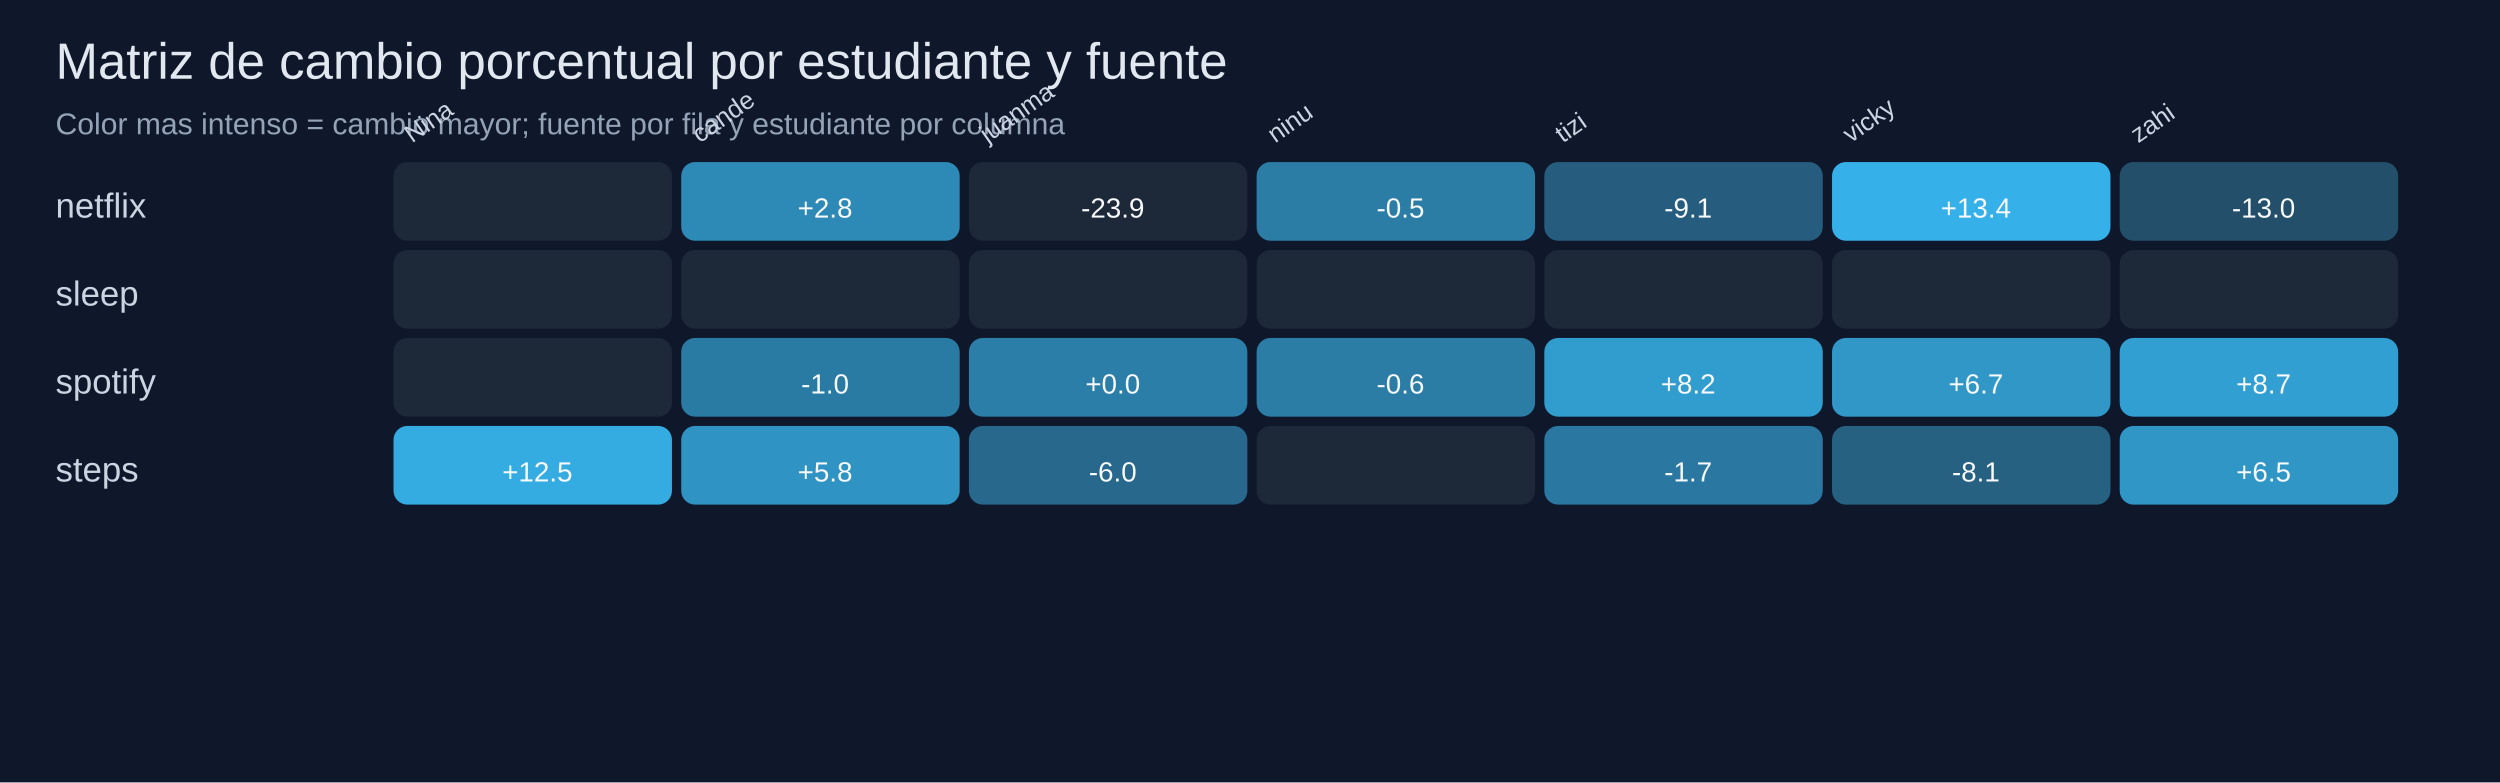
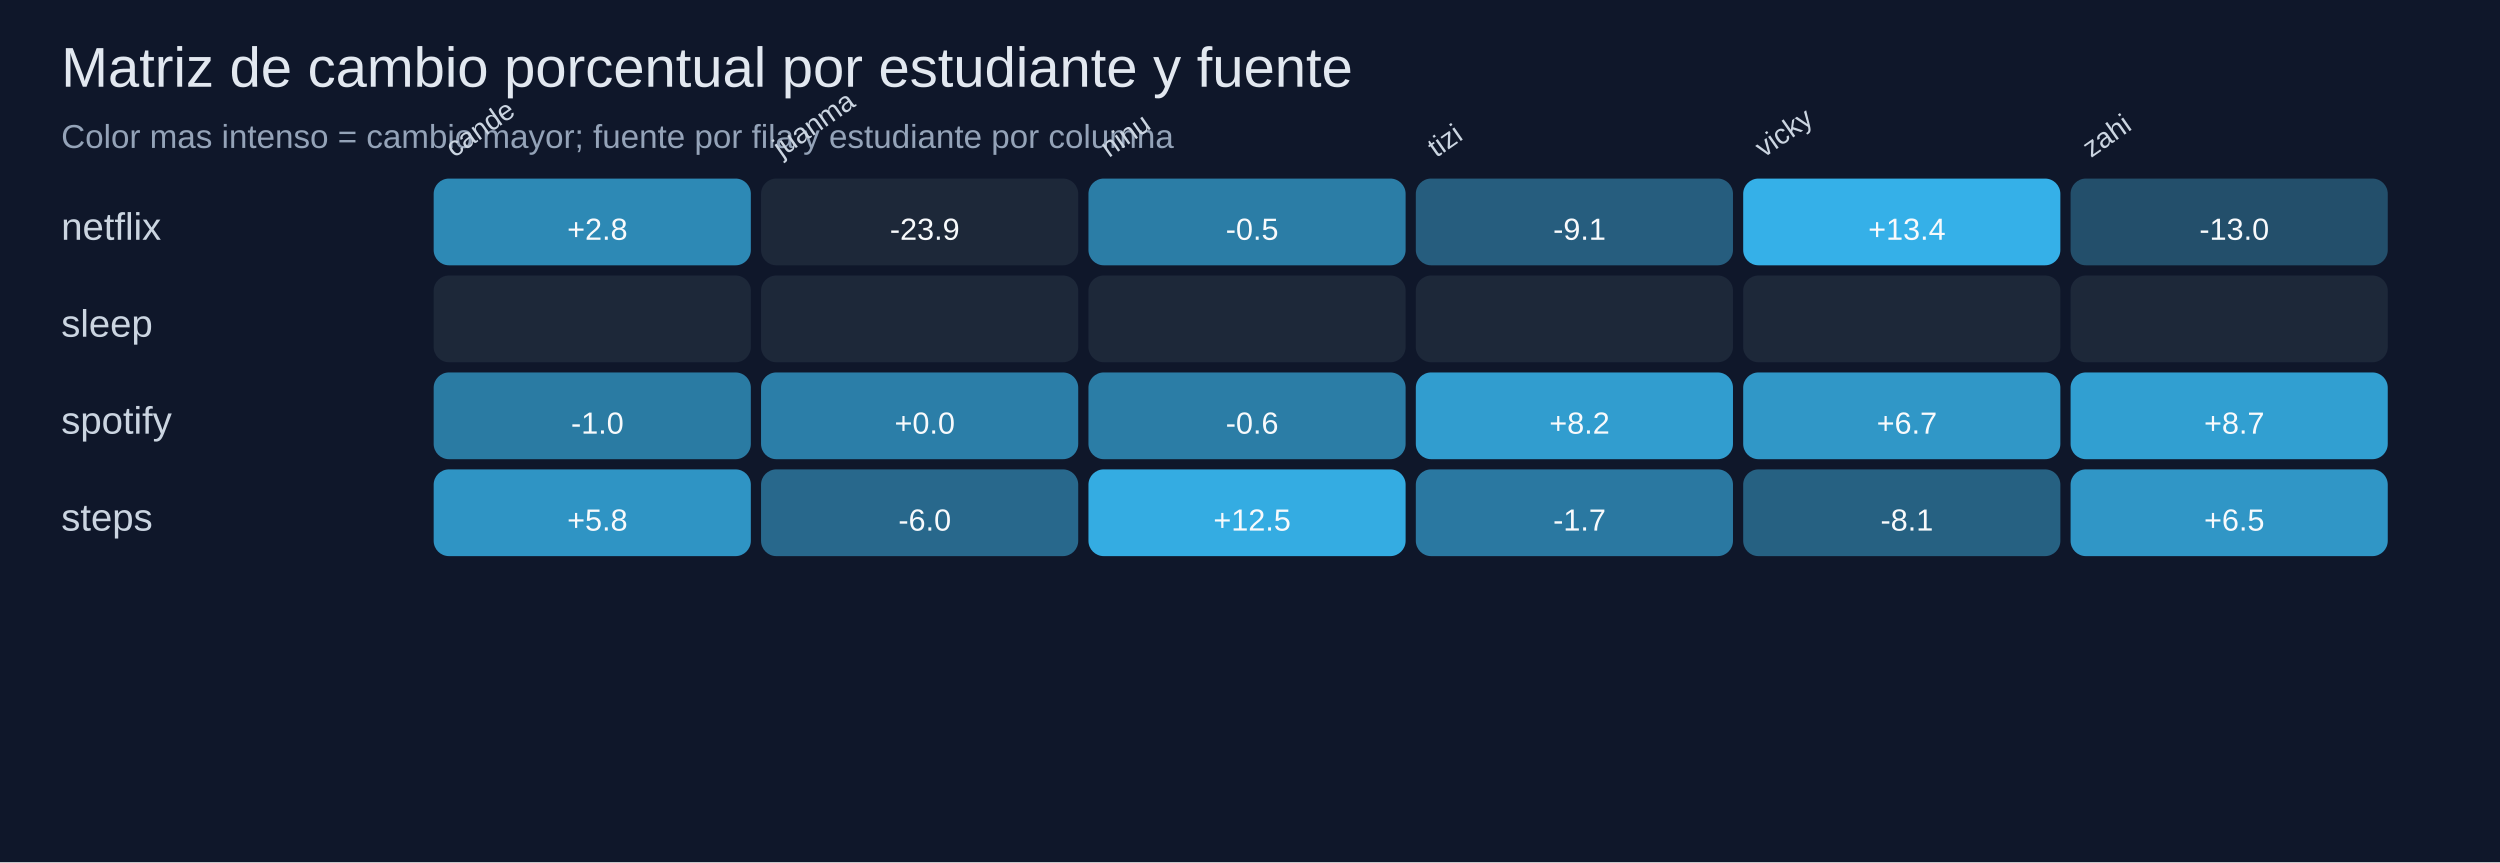
- <svg xmlns="http://www.w3.org/2000/svg" width="1080" height="338" viewBox="0 0 1080 338">
+ <svg xmlns="http://www.w3.org/2000/svg" width="980" height="338" viewBox="0 0 980 338">
  <rect width="100%" height="100%" fill="#0f172a" />
  <text x="24" y="34" fill="#e2e8f0" font-size="22" font-family="Arial, sans-serif">Matriz de cambio porcentual por estudiante y fuente</text>
  <text x="24" y="58" fill="#94a3b8" font-size="13" font-family="Arial, sans-serif">Color mas intenso = cambio mayor; fuente por fila y estudiante por columna</text>
-   <text x="178.00" y="62" fill="#cbd5e1" font-size="11" font-family="Arial, sans-serif" transform="rotate(-35 178.00,62)">Nina</text>
-   <text x="302.29" y="62" fill="#cbd5e1" font-size="11" font-family="Arial, sans-serif" transform="rotate(-35 302.29,62)">cande</text>
-   <text x="426.57" y="62" fill="#cbd5e1" font-size="11" font-family="Arial, sans-serif" transform="rotate(-35 426.57,62)">juanma</text>
-   <text x="550.86" y="62" fill="#cbd5e1" font-size="11" font-family="Arial, sans-serif" transform="rotate(-35 550.86,62)">ninu</text>
-   <text x="675.14" y="62" fill="#cbd5e1" font-size="11" font-family="Arial, sans-serif" transform="rotate(-35 675.14,62)">tizi</text>
-   <text x="799.43" y="62" fill="#cbd5e1" font-size="11" font-family="Arial, sans-serif" transform="rotate(-35 799.43,62)">vicky</text>
-   <text x="923.71" y="62" fill="#cbd5e1" font-size="11" font-family="Arial, sans-serif" transform="rotate(-35 923.71,62)">zahi</text>
+   <text x="178.00" y="62" fill="#cbd5e1" font-size="11" font-family="Arial, sans-serif" transform="rotate(-35 178.00,62)">cande</text>
+   <text x="306.33" y="62" fill="#cbd5e1" font-size="11" font-family="Arial, sans-serif" transform="rotate(-35 306.33,62)">juanma</text>
+   <text x="434.67" y="62" fill="#cbd5e1" font-size="11" font-family="Arial, sans-serif" transform="rotate(-35 434.67,62)">ninu</text>
+   <text x="563.00" y="62" fill="#cbd5e1" font-size="11" font-family="Arial, sans-serif" transform="rotate(-35 563.00,62)">tizi</text>
+   <text x="691.33" y="62" fill="#cbd5e1" font-size="11" font-family="Arial, sans-serif" transform="rotate(-35 691.33,62)">vicky</text>
+   <text x="819.67" y="62" fill="#cbd5e1" font-size="11" font-family="Arial, sans-serif" transform="rotate(-35 819.67,62)">zahi</text>
  <text x="24" y="94" fill="#cbd5e1" font-size="15" font-family="Arial, sans-serif">netflix</text>
-   <rect x="170.00" y="70.00" width="120.29" height="34" rx="6" fill="#1e293b" opacity="0.92" />
-   <rect x="294.29" y="70.00" width="120.29" height="34" rx="6" fill="rgb(48,146,193)" opacity="0.92" />
-   <text x="356.43" y="94" text-anchor="middle" fill="#f8fafc" font-size="12" font-family="Arial, sans-serif">+2.8</text>
-   <rect x="418.57" y="70.00" width="120.29" height="34" rx="6" fill="rgb(30,41,59)" opacity="0.92" />
-   <text x="480.71" y="94" text-anchor="middle" fill="#f8fafc" font-size="12" font-family="Arial, sans-serif">-23.9</text>
-   <rect x="542.86" y="70.00" width="120.29" height="34" rx="6" fill="rgb(46,133,177)" opacity="0.92" />
-   <text x="605.00" y="94" text-anchor="middle" fill="#f8fafc" font-size="12" font-family="Arial, sans-serif">-0.5</text>
-   <rect x="667.14" y="70.00" width="120.29" height="34" rx="6" fill="rgb(40,99,133)" opacity="0.92" />
-   <text x="729.29" y="94" text-anchor="middle" fill="#f8fafc" font-size="12" font-family="Arial, sans-serif">-9.1</text>
-   <rect x="791.43" y="70.00" width="120.29" height="34" rx="6" fill="rgb(56,189,248)" opacity="0.92" />
-   <text x="853.57" y="94" text-anchor="middle" fill="#f8fafc" font-size="12" font-family="Arial, sans-serif">+13.4</text>
-   <rect x="915.71" y="70.00" width="120.29" height="34" rx="6" fill="rgb(37,84,113)" opacity="0.92" />
-   <text x="977.86" y="94" text-anchor="middle" fill="#f8fafc" font-size="12" font-family="Arial, sans-serif">-13.0</text>
+   <rect x="170.00" y="70.00" width="124.33" height="34" rx="6" fill="rgb(48,146,193)" opacity="0.92" />
+   <text x="234.17" y="94" text-anchor="middle" fill="#f8fafc" font-size="12" font-family="Arial, sans-serif">+2.8</text>
+   <rect x="298.33" y="70.00" width="124.33" height="34" rx="6" fill="rgb(30,41,59)" opacity="0.92" />
+   <text x="362.50" y="94" text-anchor="middle" fill="#f8fafc" font-size="12" font-family="Arial, sans-serif">-23.9</text>
+   <rect x="426.67" y="70.00" width="124.33" height="34" rx="6" fill="rgb(46,133,177)" opacity="0.92" />
+   <text x="490.83" y="94" text-anchor="middle" fill="#f8fafc" font-size="12" font-family="Arial, sans-serif">-0.5</text>
+   <rect x="555.00" y="70.00" width="124.33" height="34" rx="6" fill="rgb(40,99,133)" opacity="0.92" />
+   <text x="619.17" y="94" text-anchor="middle" fill="#f8fafc" font-size="12" font-family="Arial, sans-serif">-9.1</text>
+   <rect x="683.33" y="70.00" width="124.33" height="34" rx="6" fill="rgb(56,189,248)" opacity="0.92" />
+   <text x="747.50" y="94" text-anchor="middle" fill="#f8fafc" font-size="12" font-family="Arial, sans-serif">+13.4</text>
+   <rect x="811.67" y="70.00" width="124.33" height="34" rx="6" fill="rgb(37,84,113)" opacity="0.92" />
+   <text x="875.83" y="94" text-anchor="middle" fill="#f8fafc" font-size="12" font-family="Arial, sans-serif">-13.0</text>
  <text x="24" y="132" fill="#cbd5e1" font-size="15" font-family="Arial, sans-serif">sleep</text>
-   <rect x="170.00" y="108.00" width="120.29" height="34" rx="6" fill="#1e293b" opacity="0.92" />
-   <rect x="294.29" y="108.00" width="120.29" height="34" rx="6" fill="#1e293b" opacity="0.92" />
-   <rect x="418.57" y="108.00" width="120.29" height="34" rx="6" fill="#1e293b" opacity="0.92" />
-   <rect x="542.86" y="108.00" width="120.29" height="34" rx="6" fill="#1e293b" opacity="0.92" />
-   <rect x="667.14" y="108.00" width="120.29" height="34" rx="6" fill="#1e293b" opacity="0.92" />
-   <rect x="791.43" y="108.00" width="120.29" height="34" rx="6" fill="#1e293b" opacity="0.92" />
-   <rect x="915.71" y="108.00" width="120.29" height="34" rx="6" fill="#1e293b" opacity="0.92" />
+   <rect x="170.00" y="108.00" width="124.33" height="34" rx="6" fill="#1e293b" opacity="0.92" />
+   <rect x="298.33" y="108.00" width="124.33" height="34" rx="6" fill="#1e293b" opacity="0.92" />
+   <rect x="426.67" y="108.00" width="124.33" height="34" rx="6" fill="#1e293b" opacity="0.92" />
+   <rect x="555.00" y="108.00" width="124.33" height="34" rx="6" fill="#1e293b" opacity="0.92" />
+   <rect x="683.33" y="108.00" width="124.33" height="34" rx="6" fill="#1e293b" opacity="0.92" />
+   <rect x="811.67" y="108.00" width="124.33" height="34" rx="6" fill="#1e293b" opacity="0.92" />
  <text x="24" y="170" fill="#cbd5e1" font-size="15" font-family="Arial, sans-serif">spotify</text>
-   <rect x="170.00" y="146.00" width="120.29" height="34" rx="6" fill="#1e293b" opacity="0.92" />
-   <rect x="294.29" y="146.00" width="120.29" height="34" rx="6" fill="rgb(45,131,174)" opacity="0.92" />
-   <text x="356.43" y="170" text-anchor="middle" fill="#f8fafc" font-size="12" font-family="Arial, sans-serif">-1.0</text>
-   <rect x="418.57" y="146.00" width="120.29" height="34" rx="6" fill="rgb(46,135,179)" opacity="0.92" />
-   <text x="480.71" y="170" text-anchor="middle" fill="#f8fafc" font-size="12" font-family="Arial, sans-serif">+0.0</text>
-   <rect x="542.86" y="146.00" width="120.29" height="34" rx="6" fill="rgb(46,133,177)" opacity="0.92" />
-   <text x="605.00" y="170" text-anchor="middle" fill="#f8fafc" font-size="12" font-family="Arial, sans-serif">-0.6</text>
-   <rect x="667.14" y="146.00" width="120.29" height="34" rx="6" fill="rgb(52,168,221)" opacity="0.92" />
-   <text x="729.29" y="170" text-anchor="middle" fill="#f8fafc" font-size="12" font-family="Arial, sans-serif">+8.2</text>
-   <rect x="791.43" y="146.00" width="120.29" height="34" rx="6" fill="rgb(51,162,213)" opacity="0.92" />
-   <text x="853.57" y="170" text-anchor="middle" fill="#f8fafc" font-size="12" font-family="Arial, sans-serif">+6.7</text>
-   <rect x="915.71" y="146.00" width="120.29" height="34" rx="6" fill="rgb(52,170,223)" opacity="0.92" />
-   <text x="977.86" y="170" text-anchor="middle" fill="#f8fafc" font-size="12" font-family="Arial, sans-serif">+8.7</text>
+   <rect x="170.00" y="146.00" width="124.33" height="34" rx="6" fill="rgb(45,131,174)" opacity="0.92" />
+   <text x="234.17" y="170" text-anchor="middle" fill="#f8fafc" font-size="12" font-family="Arial, sans-serif">-1.0</text>
+   <rect x="298.33" y="146.00" width="124.33" height="34" rx="6" fill="rgb(46,135,179)" opacity="0.92" />
+   <text x="362.50" y="170" text-anchor="middle" fill="#f8fafc" font-size="12" font-family="Arial, sans-serif">+0.0</text>
+   <rect x="426.67" y="146.00" width="124.33" height="34" rx="6" fill="rgb(46,133,177)" opacity="0.92" />
+   <text x="490.83" y="170" text-anchor="middle" fill="#f8fafc" font-size="12" font-family="Arial, sans-serif">-0.6</text>
+   <rect x="555.00" y="146.00" width="124.33" height="34" rx="6" fill="rgb(52,168,221)" opacity="0.92" />
+   <text x="619.17" y="170" text-anchor="middle" fill="#f8fafc" font-size="12" font-family="Arial, sans-serif">+8.2</text>
+   <rect x="683.33" y="146.00" width="124.33" height="34" rx="6" fill="rgb(51,162,213)" opacity="0.92" />
+   <text x="747.50" y="170" text-anchor="middle" fill="#f8fafc" font-size="12" font-family="Arial, sans-serif">+6.7</text>
+   <rect x="811.67" y="146.00" width="124.33" height="34" rx="6" fill="rgb(52,170,223)" opacity="0.92" />
+   <text x="875.83" y="170" text-anchor="middle" fill="#f8fafc" font-size="12" font-family="Arial, sans-serif">+8.7</text>
  <text x="24" y="208" fill="#cbd5e1" font-size="15" font-family="Arial, sans-serif">steps</text>
-   <rect x="170.00" y="184.00" width="120.29" height="34" rx="6" fill="rgb(55,185,242)" opacity="0.92" />
-   <text x="232.14" y="208" text-anchor="middle" fill="#f8fafc" font-size="12" font-family="Arial, sans-serif">+12.5</text>
-   <rect x="294.29" y="184.00" width="120.29" height="34" rx="6" fill="rgb(50,158,209)" opacity="0.92" />
-   <text x="356.43" y="208" text-anchor="middle" fill="#f8fafc" font-size="12" font-family="Arial, sans-serif">+5.8</text>
-   <rect x="418.57" y="184.00" width="120.29" height="34" rx="6" fill="rgb(42,111,149)" opacity="0.92" />
-   <text x="480.71" y="208" text-anchor="middle" fill="#f8fafc" font-size="12" font-family="Arial, sans-serif">-6.0</text>
-   <rect x="542.86" y="184.00" width="120.29" height="34" rx="6" fill="#1e293b" opacity="0.92" />
-   <rect x="667.14" y="184.00" width="120.29" height="34" rx="6" fill="rgb(45,128,171)" opacity="0.92" />
-   <text x="729.29" y="208" text-anchor="middle" fill="#f8fafc" font-size="12" font-family="Arial, sans-serif">-1.7</text>
-   <rect x="791.43" y="184.00" width="120.29" height="34" rx="6" fill="rgb(40,103,138)" opacity="0.92" />
-   <text x="853.57" y="208" text-anchor="middle" fill="#f8fafc" font-size="12" font-family="Arial, sans-serif">-8.1</text>
-   <rect x="915.71" y="184.00" width="120.29" height="34" rx="6" fill="rgb(51,161,212)" opacity="0.92" />
-   <text x="977.86" y="208" text-anchor="middle" fill="#f8fafc" font-size="12" font-family="Arial, sans-serif">+6.5</text>
+   <rect x="170.00" y="184.00" width="124.33" height="34" rx="6" fill="rgb(50,158,209)" opacity="0.92" />
+   <text x="234.17" y="208" text-anchor="middle" fill="#f8fafc" font-size="12" font-family="Arial, sans-serif">+5.8</text>
+   <rect x="298.33" y="184.00" width="124.33" height="34" rx="6" fill="rgb(42,111,149)" opacity="0.92" />
+   <text x="362.50" y="208" text-anchor="middle" fill="#f8fafc" font-size="12" font-family="Arial, sans-serif">-6.0</text>
+   <rect x="426.67" y="184.00" width="124.33" height="34" rx="6" fill="rgb(55,185,242)" opacity="0.92" />
+   <text x="490.83" y="208" text-anchor="middle" fill="#f8fafc" font-size="12" font-family="Arial, sans-serif">+12.5</text>
+   <rect x="555.00" y="184.00" width="124.33" height="34" rx="6" fill="rgb(45,128,171)" opacity="0.92" />
+   <text x="619.17" y="208" text-anchor="middle" fill="#f8fafc" font-size="12" font-family="Arial, sans-serif">-1.7</text>
+   <rect x="683.33" y="184.00" width="124.33" height="34" rx="6" fill="rgb(40,103,138)" opacity="0.92" />
+   <text x="747.50" y="208" text-anchor="middle" fill="#f8fafc" font-size="12" font-family="Arial, sans-serif">-8.1</text>
+   <rect x="811.67" y="184.00" width="124.33" height="34" rx="6" fill="rgb(51,161,212)" opacity="0.92" />
+   <text x="875.83" y="208" text-anchor="middle" fill="#f8fafc" font-size="12" font-family="Arial, sans-serif">+6.5</text>
</svg>
